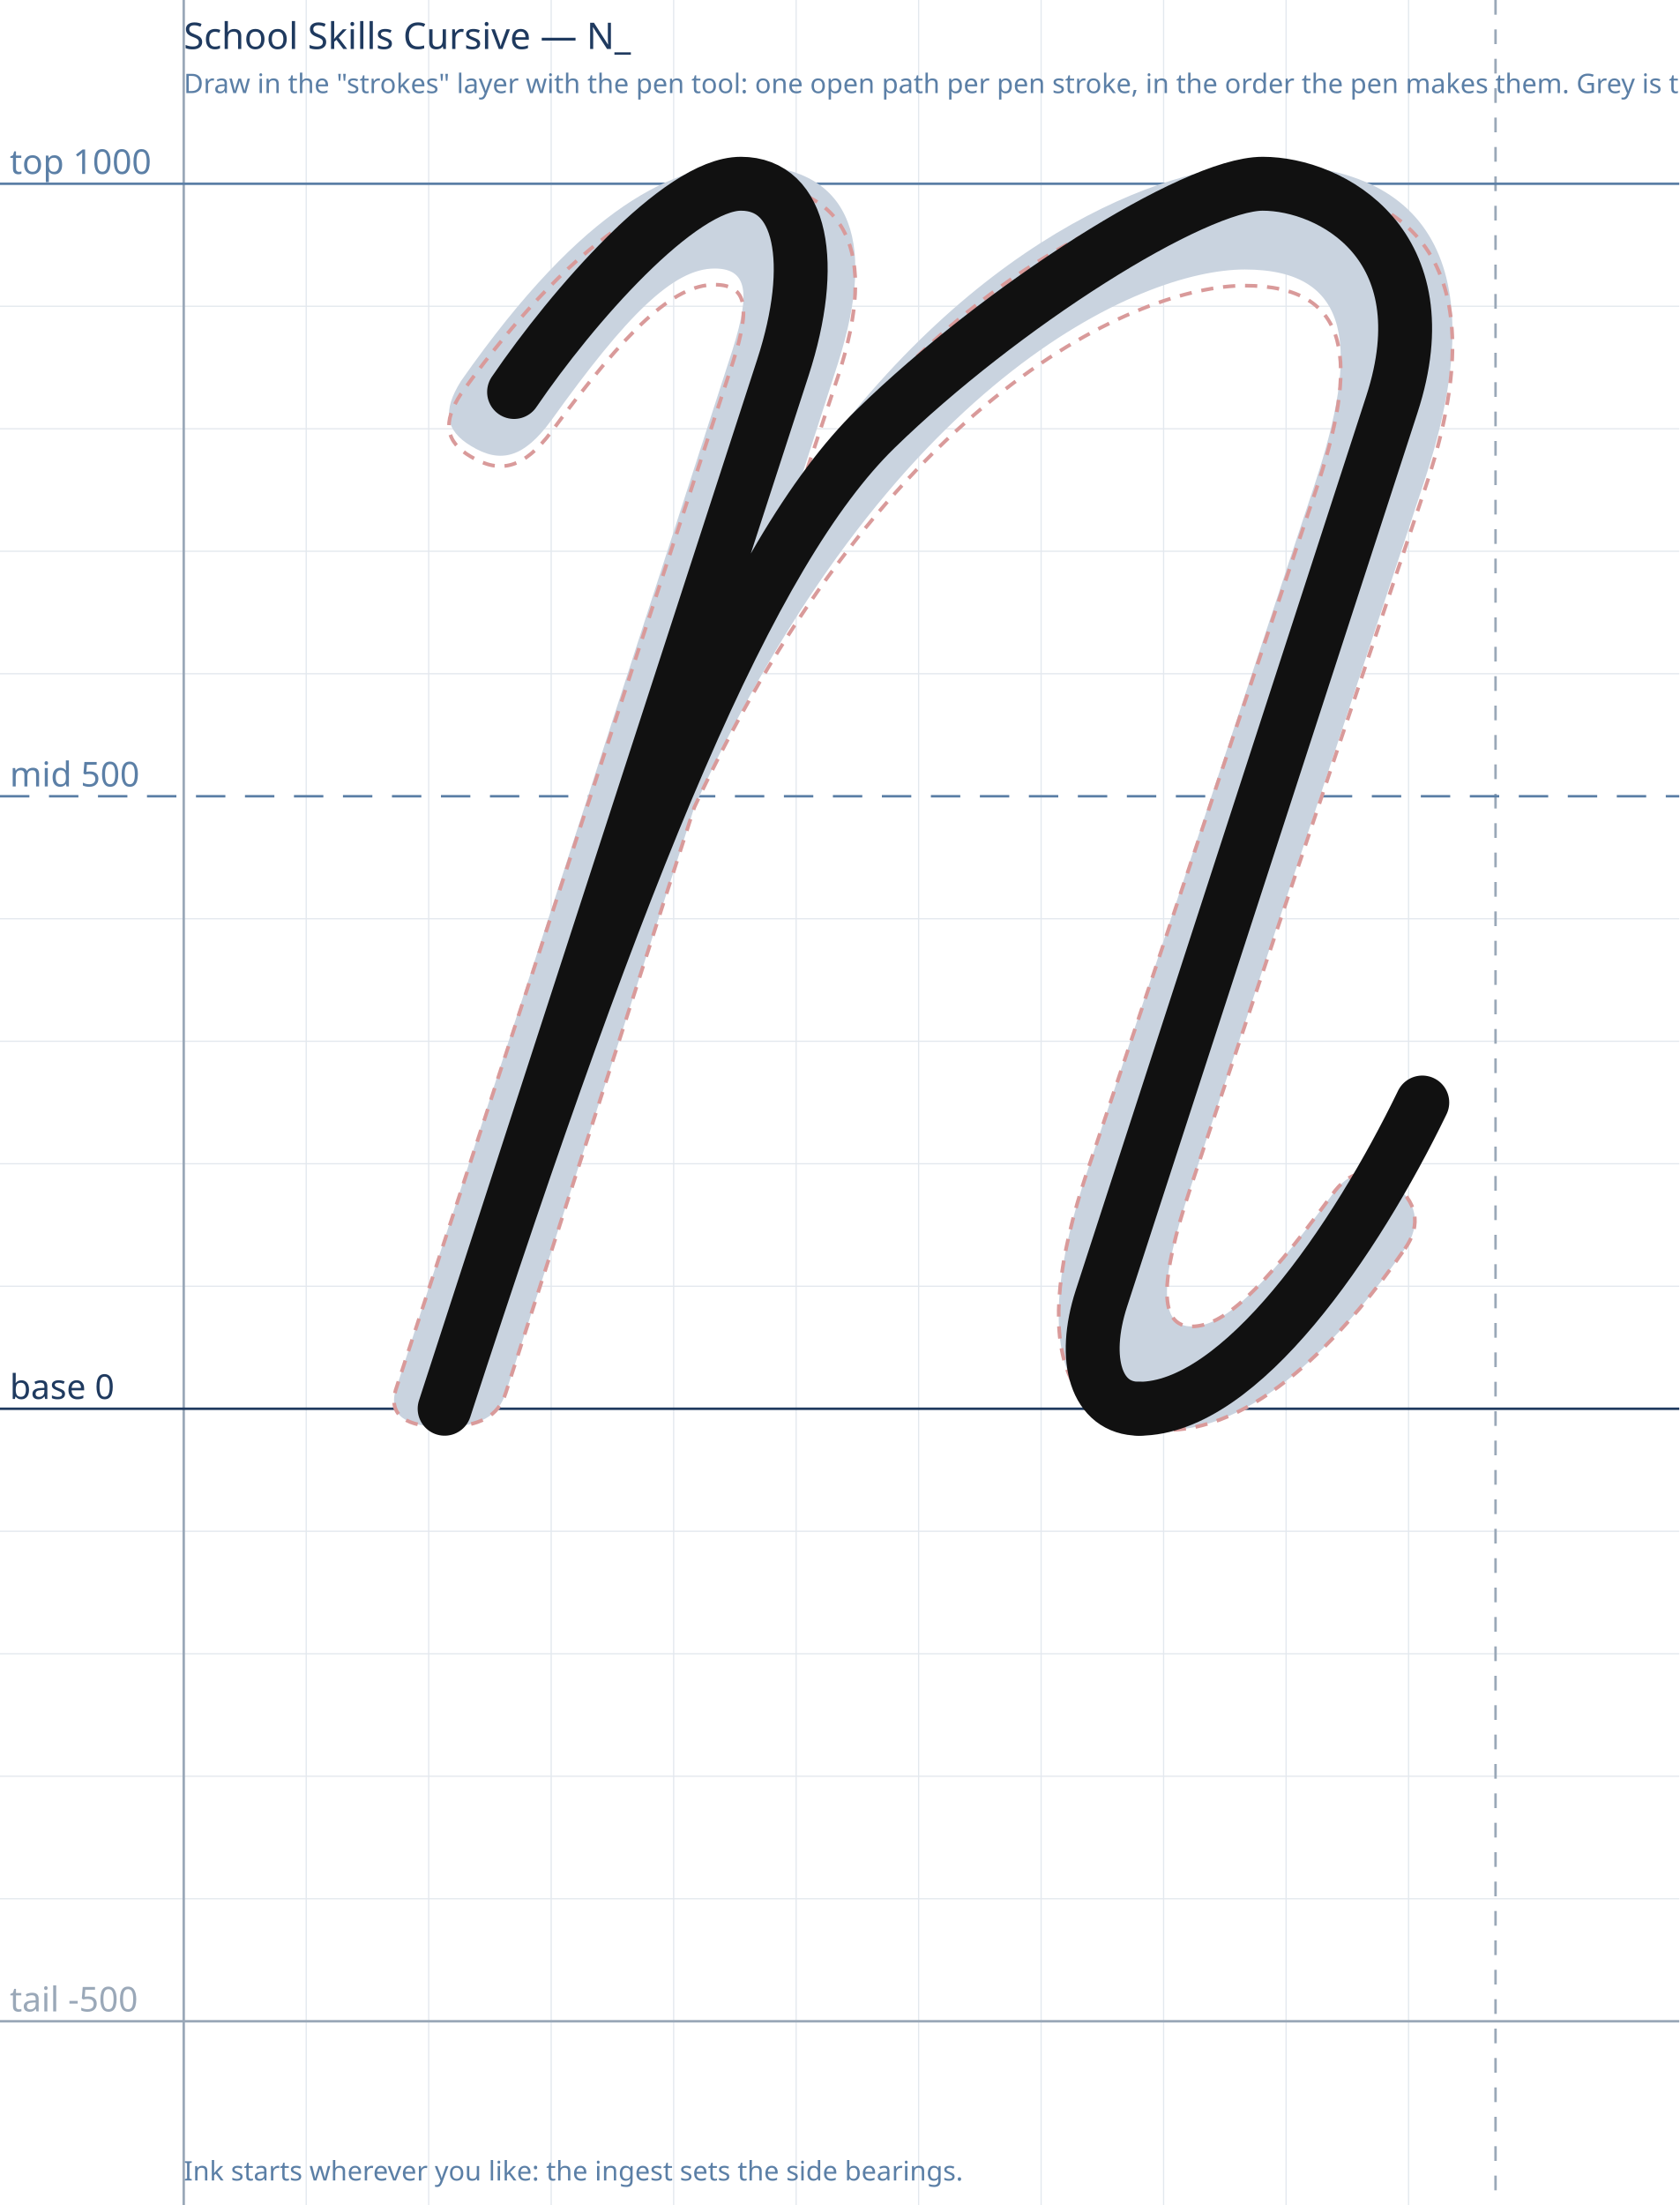
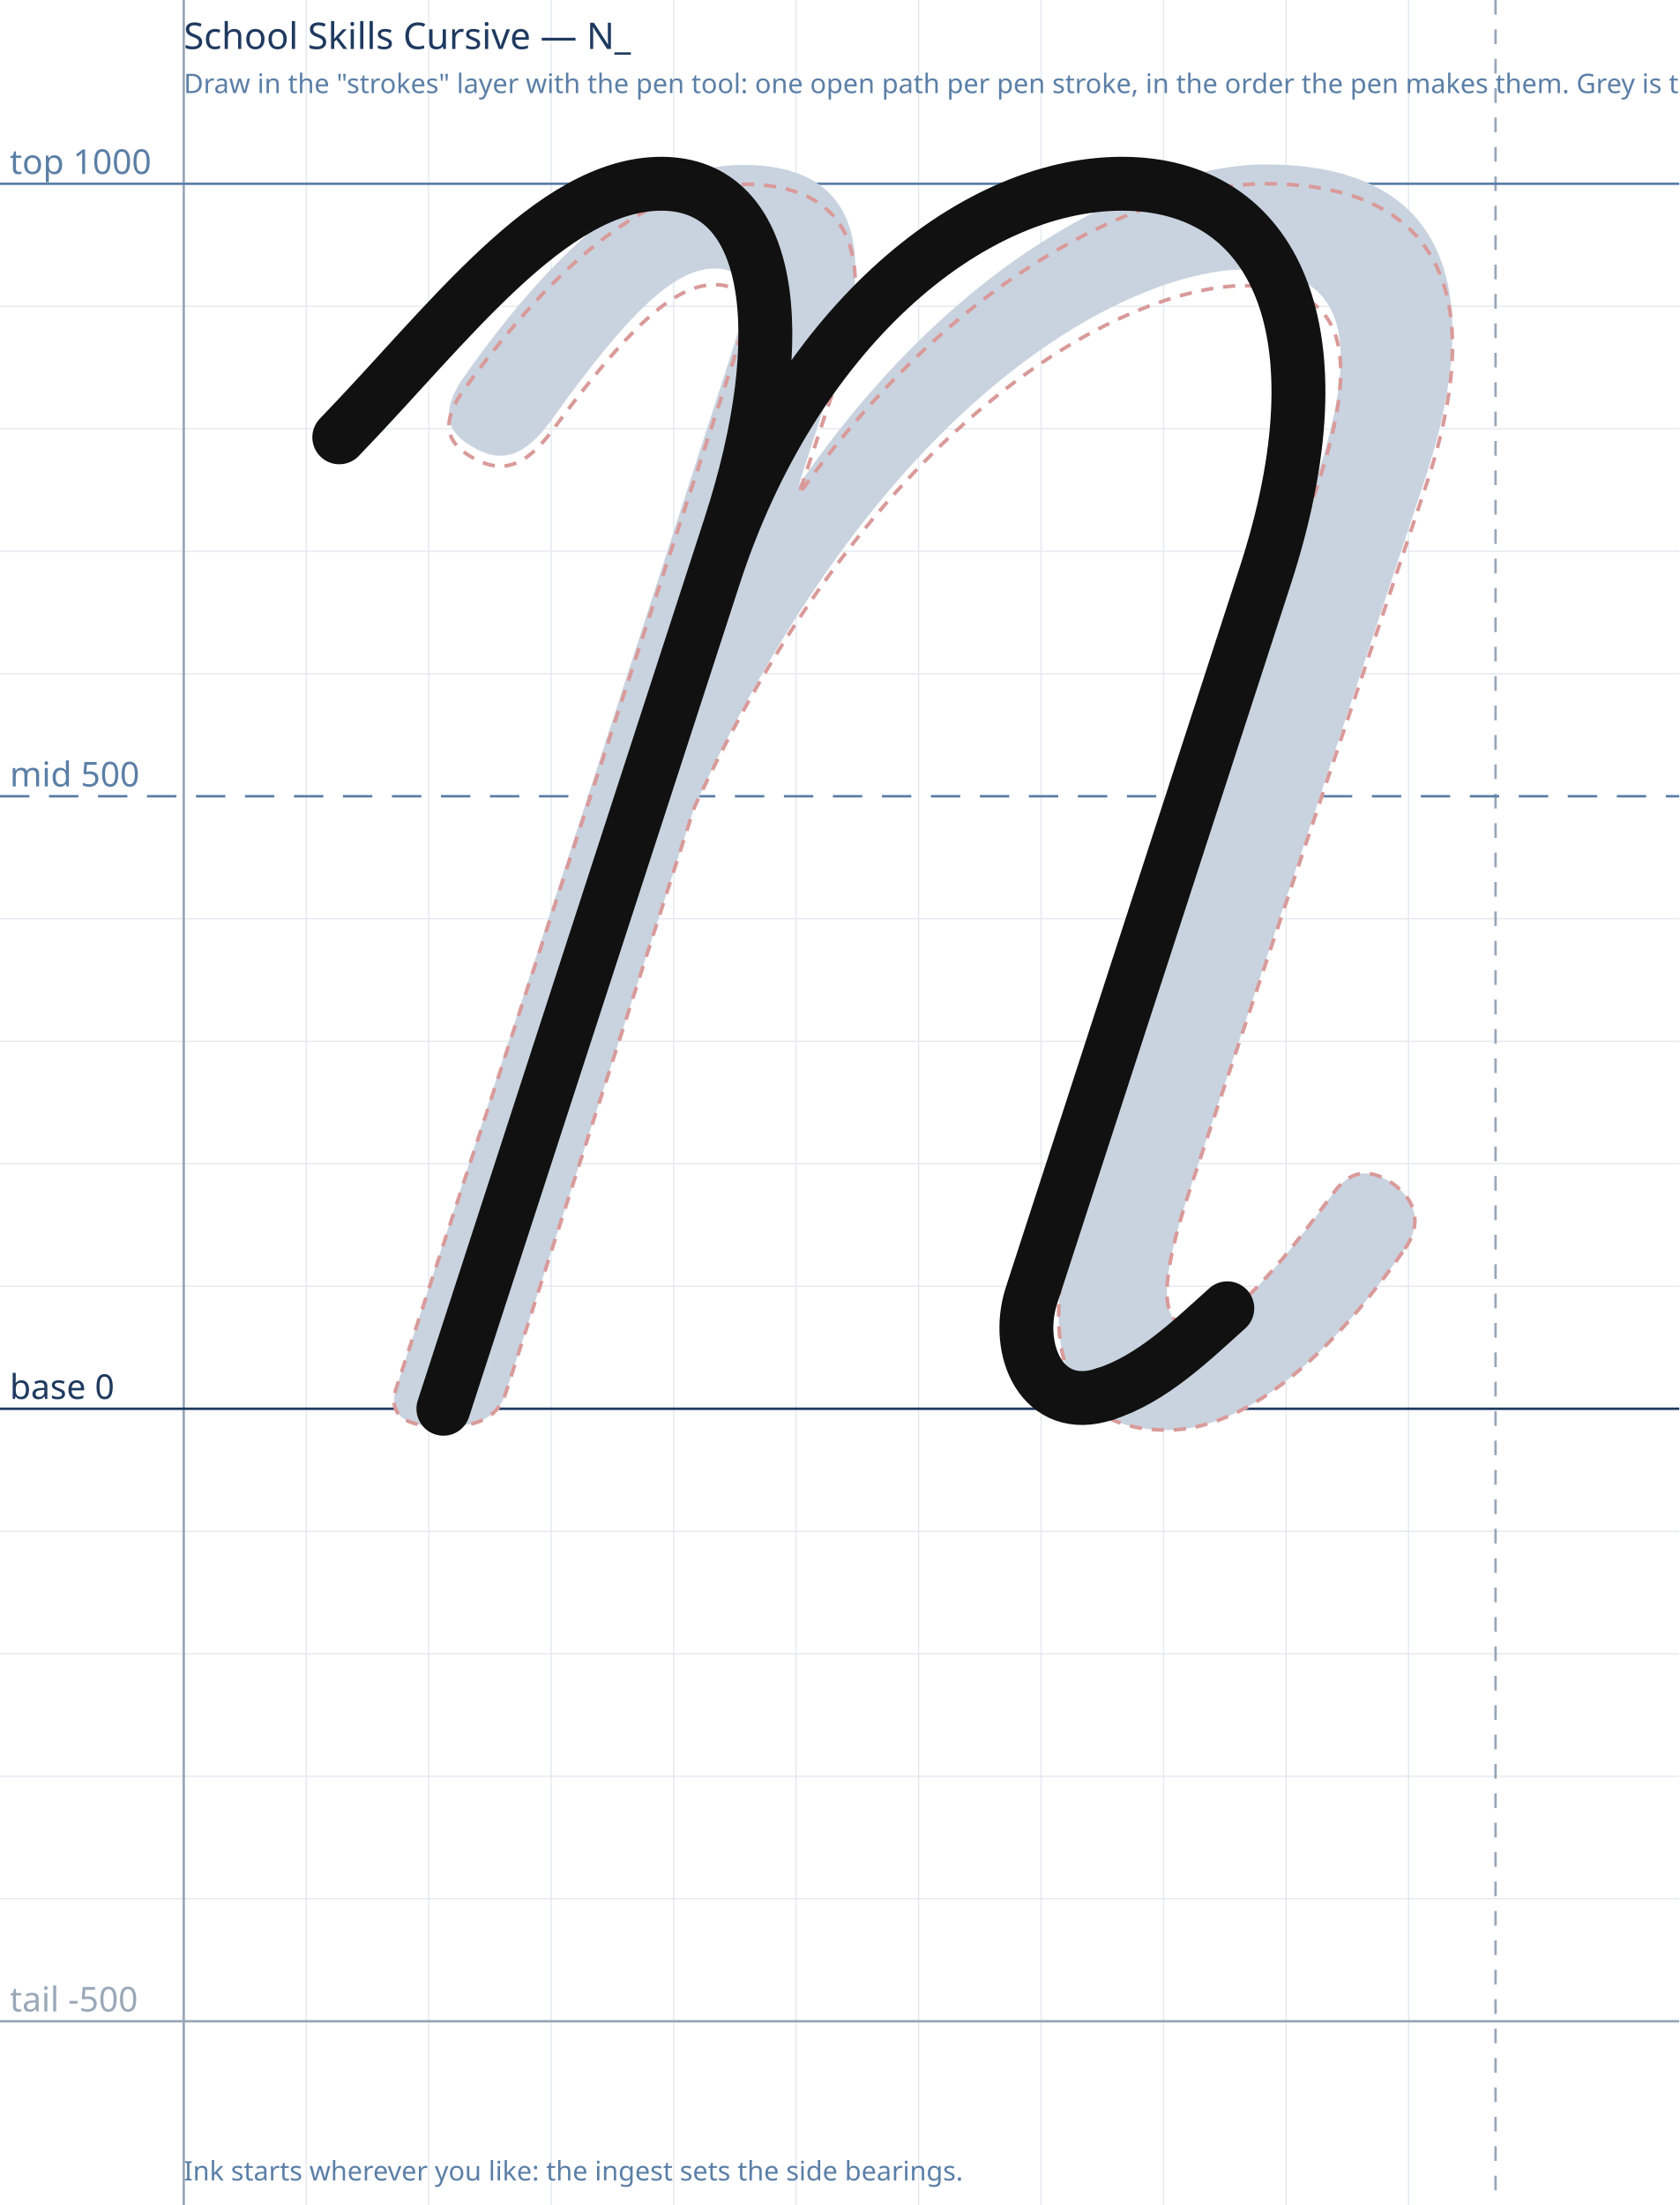
<svg xmlns="http://www.w3.org/2000/svg" width="685.5" height="900" viewBox="0 0 1371 1800" data-hand="cursive" data-glyph="N_" data-units="1000" data-origin="150" data-baseline="1150">
  <g id="ruling">
    <line x1="0" y1="1550" x2="1371" y2="1550" stroke="#e3e8ee" stroke-width="1" />
    <line x1="0" y1="1450" x2="1371" y2="1450" stroke="#e3e8ee" stroke-width="1" />
    <line x1="0" y1="1350" x2="1371" y2="1350" stroke="#e3e8ee" stroke-width="1" />
    <line x1="0" y1="1250" x2="1371" y2="1250" stroke="#e3e8ee" stroke-width="1" />
    <line x1="0" y1="1050" x2="1371" y2="1050" stroke="#e3e8ee" stroke-width="1" />
    <line x1="0" y1="950" x2="1371" y2="950" stroke="#e3e8ee" stroke-width="1" />
    <line x1="0" y1="850" x2="1371" y2="850" stroke="#e3e8ee" stroke-width="1" />
    <line x1="0" y1="750" x2="1371" y2="750" stroke="#e3e8ee" stroke-width="1" />
    <line x1="0" y1="550" x2="1371" y2="550" stroke="#e3e8ee" stroke-width="1" />
    <line x1="0" y1="450" x2="1371" y2="450" stroke="#e3e8ee" stroke-width="1" />
    <line x1="0" y1="350" x2="1371" y2="350" stroke="#e3e8ee" stroke-width="1" />
    <line x1="0" y1="250" x2="1371" y2="250" stroke="#e3e8ee" stroke-width="1" />
    <line x1="150" y1="0" x2="150" y2="1800" stroke="#e3e8ee" stroke-width="1" />
    <line x1="250" y1="0" x2="250" y2="1800" stroke="#e3e8ee" stroke-width="1" />
    <line x1="350" y1="0" x2="350" y2="1800" stroke="#e3e8ee" stroke-width="1" />
    <line x1="450" y1="0" x2="450" y2="1800" stroke="#e3e8ee" stroke-width="1" />
    <line x1="550" y1="0" x2="550" y2="1800" stroke="#e3e8ee" stroke-width="1" />
    <line x1="650" y1="0" x2="650" y2="1800" stroke="#e3e8ee" stroke-width="1" />
    <line x1="750" y1="0" x2="750" y2="1800" stroke="#e3e8ee" stroke-width="1" />
    <line x1="850" y1="0" x2="850" y2="1800" stroke="#e3e8ee" stroke-width="1" />
    <line x1="950" y1="0" x2="950" y2="1800" stroke="#e3e8ee" stroke-width="1" />
    <line x1="1050" y1="0" x2="1050" y2="1800" stroke="#e3e8ee" stroke-width="1" />
    <line x1="1150" y1="0" x2="1150" y2="1800" stroke="#e3e8ee" stroke-width="1" />
    <line x1="150" y1="0" x2="150" y2="1800" stroke="#9aa8b8" stroke-width="2" />
    <line x1="1221" y1="0" x2="1221" y2="1800" stroke="#9aa8b8" stroke-width="2" stroke-dasharray="12 12" />
    <line x1="0" y1="150" x2="1371" y2="150" stroke="#5b7fa6" stroke-width="2" />
    <text x="8" y="142" font-family="sans-serif" font-size="28" fill="#5b7fa6">top 1000</text>
    <line x1="0" y1="650" x2="1371" y2="650" stroke="#5b7fa6" stroke-width="2" stroke-dasharray="24 16" />
    <text x="8" y="642" font-family="sans-serif" font-size="28" fill="#5b7fa6">mid 500</text>
    <line x1="0" y1="1150" x2="1371" y2="1150" stroke="#1f3a5f" stroke-width="2" />
    <text x="8" y="1142" font-family="sans-serif" font-size="28" fill="#1f3a5f">base 0</text>
    <line x1="0" y1="1650" x2="1371" y2="1650" stroke="#9aa8b8" stroke-width="2" />
    <text x="8" y="1642" font-family="sans-serif" font-size="28" fill="#9aa8b8">tail -500</text>
  </g>
  <g id="outline-body">
    <path d="M 1147 1019.4 C 1160.6 1000.2 1157.4 980.2 1136 965.4 C 1117.6 953.6 1102.2 954.4 1087.2 975.8 C 1028.8 1055.6 998 1082.8 973 1082.8 C 946.6 1082.8 945.6 1048.4 972.4 968.2 L 1162 395.4 C 1216.2 233.4 1180 134.2 1033 134.2 C 948.4 134.2 789 197.2 652.2 395.8 L 684 297 C 718 190.6 691.2 134.6 607 134.6 C 552.2 134.6 478.2 165.4 376.4 311 C 361 335.4 363.6 351.4 384.4 364 C 408.8 379 427.8 373.6 450.2 343 C 511.6 257.2 549.8 219.2 583.4 219.2 C 612.8 219.2 612.2 243 595.4 293.8 L 323 1134.8 C 317 1155.8 332 1164.8 362 1164.8 C 392 1164.8 407 1155.8 413 1136.8 L 566.8 659.2 C 724.4 310.8 930.8 220 1016.2 220 C 1105 220 1109.4 285.2 1073.8 394 L 887.4 957 C 839.4 1101 868.8 1167.4 952.4 1167.4 C 1030.8 1167.4 1104.8 1080.6 1147 1019.4 Z" fill="#c9d3df" fill-rule="evenodd" />
  </g>
  <g id="outline-reach">
    <path d="M 1147 1019.4 C 1160.6 1000.2 1157.4 980.2 1136 965.4 C 1117.6 953.6 1102.2 954.4 1087.2 975.8 C 1028.8 1055.6 998 1082.8 973 1082.8 C 946.6 1082.8 945.6 1048.4 972.4 968.2 L 1162 403.199 C 1216.2 246.161 1180 150 1033 150 C 948.4 150 789 211.07 652.2 403.587 L 684 307.813 C 718 204.672 691.2 150.388 607 150.388 C 552.2 150.388 478.2 180.244 376.4 321.384 C 361 345.037 363.6 360.547 384.4 372.761 C 408.8 387.301 427.8 382.067 450.2 352.404 C 511.6 269.232 549.8 232.396 583.4 232.396 C 612.8 232.396 612.2 255.467 595.4 304.711 L 323 1134.8 C 317 1155.8 332 1164.8 362 1164.8 C 392 1164.8 407 1155.8 413 1136.8 L 566.8 659.2 C 724.4 321.19 930.8 233.172 1016.2 233.172 C 1105 233.172 1109.4 296.375 1073.8 401.842 L 887.4 957 C 839.4 1101 868.8 1167.4 952.4 1167.4 C 1030.8 1167.4 1104.8 1080.6 1147 1019.4 Z" fill="none" stroke="#d99a9a" stroke-width="3" stroke-dasharray="10 8" fill-rule="evenodd" />
  </g>
  <g id="notes">
    <text x="150" y="40" font-family="sans-serif" font-size="30" fill="#1f3a5f">School Skills Cursive — N_</text>
    <text x="150" y="76" font-family="sans-serif" font-size="22" fill="#5b7fa6">Draw in the "strokes" layer with the pen tool: one open path per pen stroke, in the order the pen makes them. Grey is the shape; red dashes are how far the tall or hanging part goes.</text>
    <text x="150" y="1780" font-family="sans-serif" font-size="22" fill="#5b7fa6">Ink starts wherever you like: the ingest sets the side bearings.</text>
  </g>
  <g id="strokes">
-     <path id="body" d="M 419.7 320 C 467.4 250 554.9 150 604.9 150 C 654.9 150 666.8 215 639.2 300 L 363 1150 C 509.2 700 612.4 450 714.9 350 C 817.4 250 974.9 150 1030.9 150 C 1086.9 150 1178.7 200 1136.4 330 L 899.2 1060 C 883 1110 895 1150 930 1150" fill="none" stroke="#111" stroke-width="44" stroke-linecap="round" stroke-linejoin="round" />
-     <path id="tail" d="M 930 1150 C 1013 1150 1106.7 1012.5 1161.2 900" fill="none" stroke="#111" stroke-width="44" stroke-linecap="round" stroke-linejoin="round" />
+     <path id="body" d="M 277 357 C 366 265 450 150 540 150 S 648 270 596 430 L 362 1150 L 583 470 C 648 270 791 150 916 150 S 1098 270 1033 470 L 842 1058 C 828 1102 851 1155 902 1138" fill="none" stroke="#111" stroke-width="44" stroke-linecap="round" stroke-linejoin="round" />
+     <path id="tail" d="M 902 1138 C 940 1126 972 1095 1002 1068" fill="none" stroke="#111" stroke-width="44" stroke-linecap="round" stroke-linejoin="round" />
  </g>
</svg>
